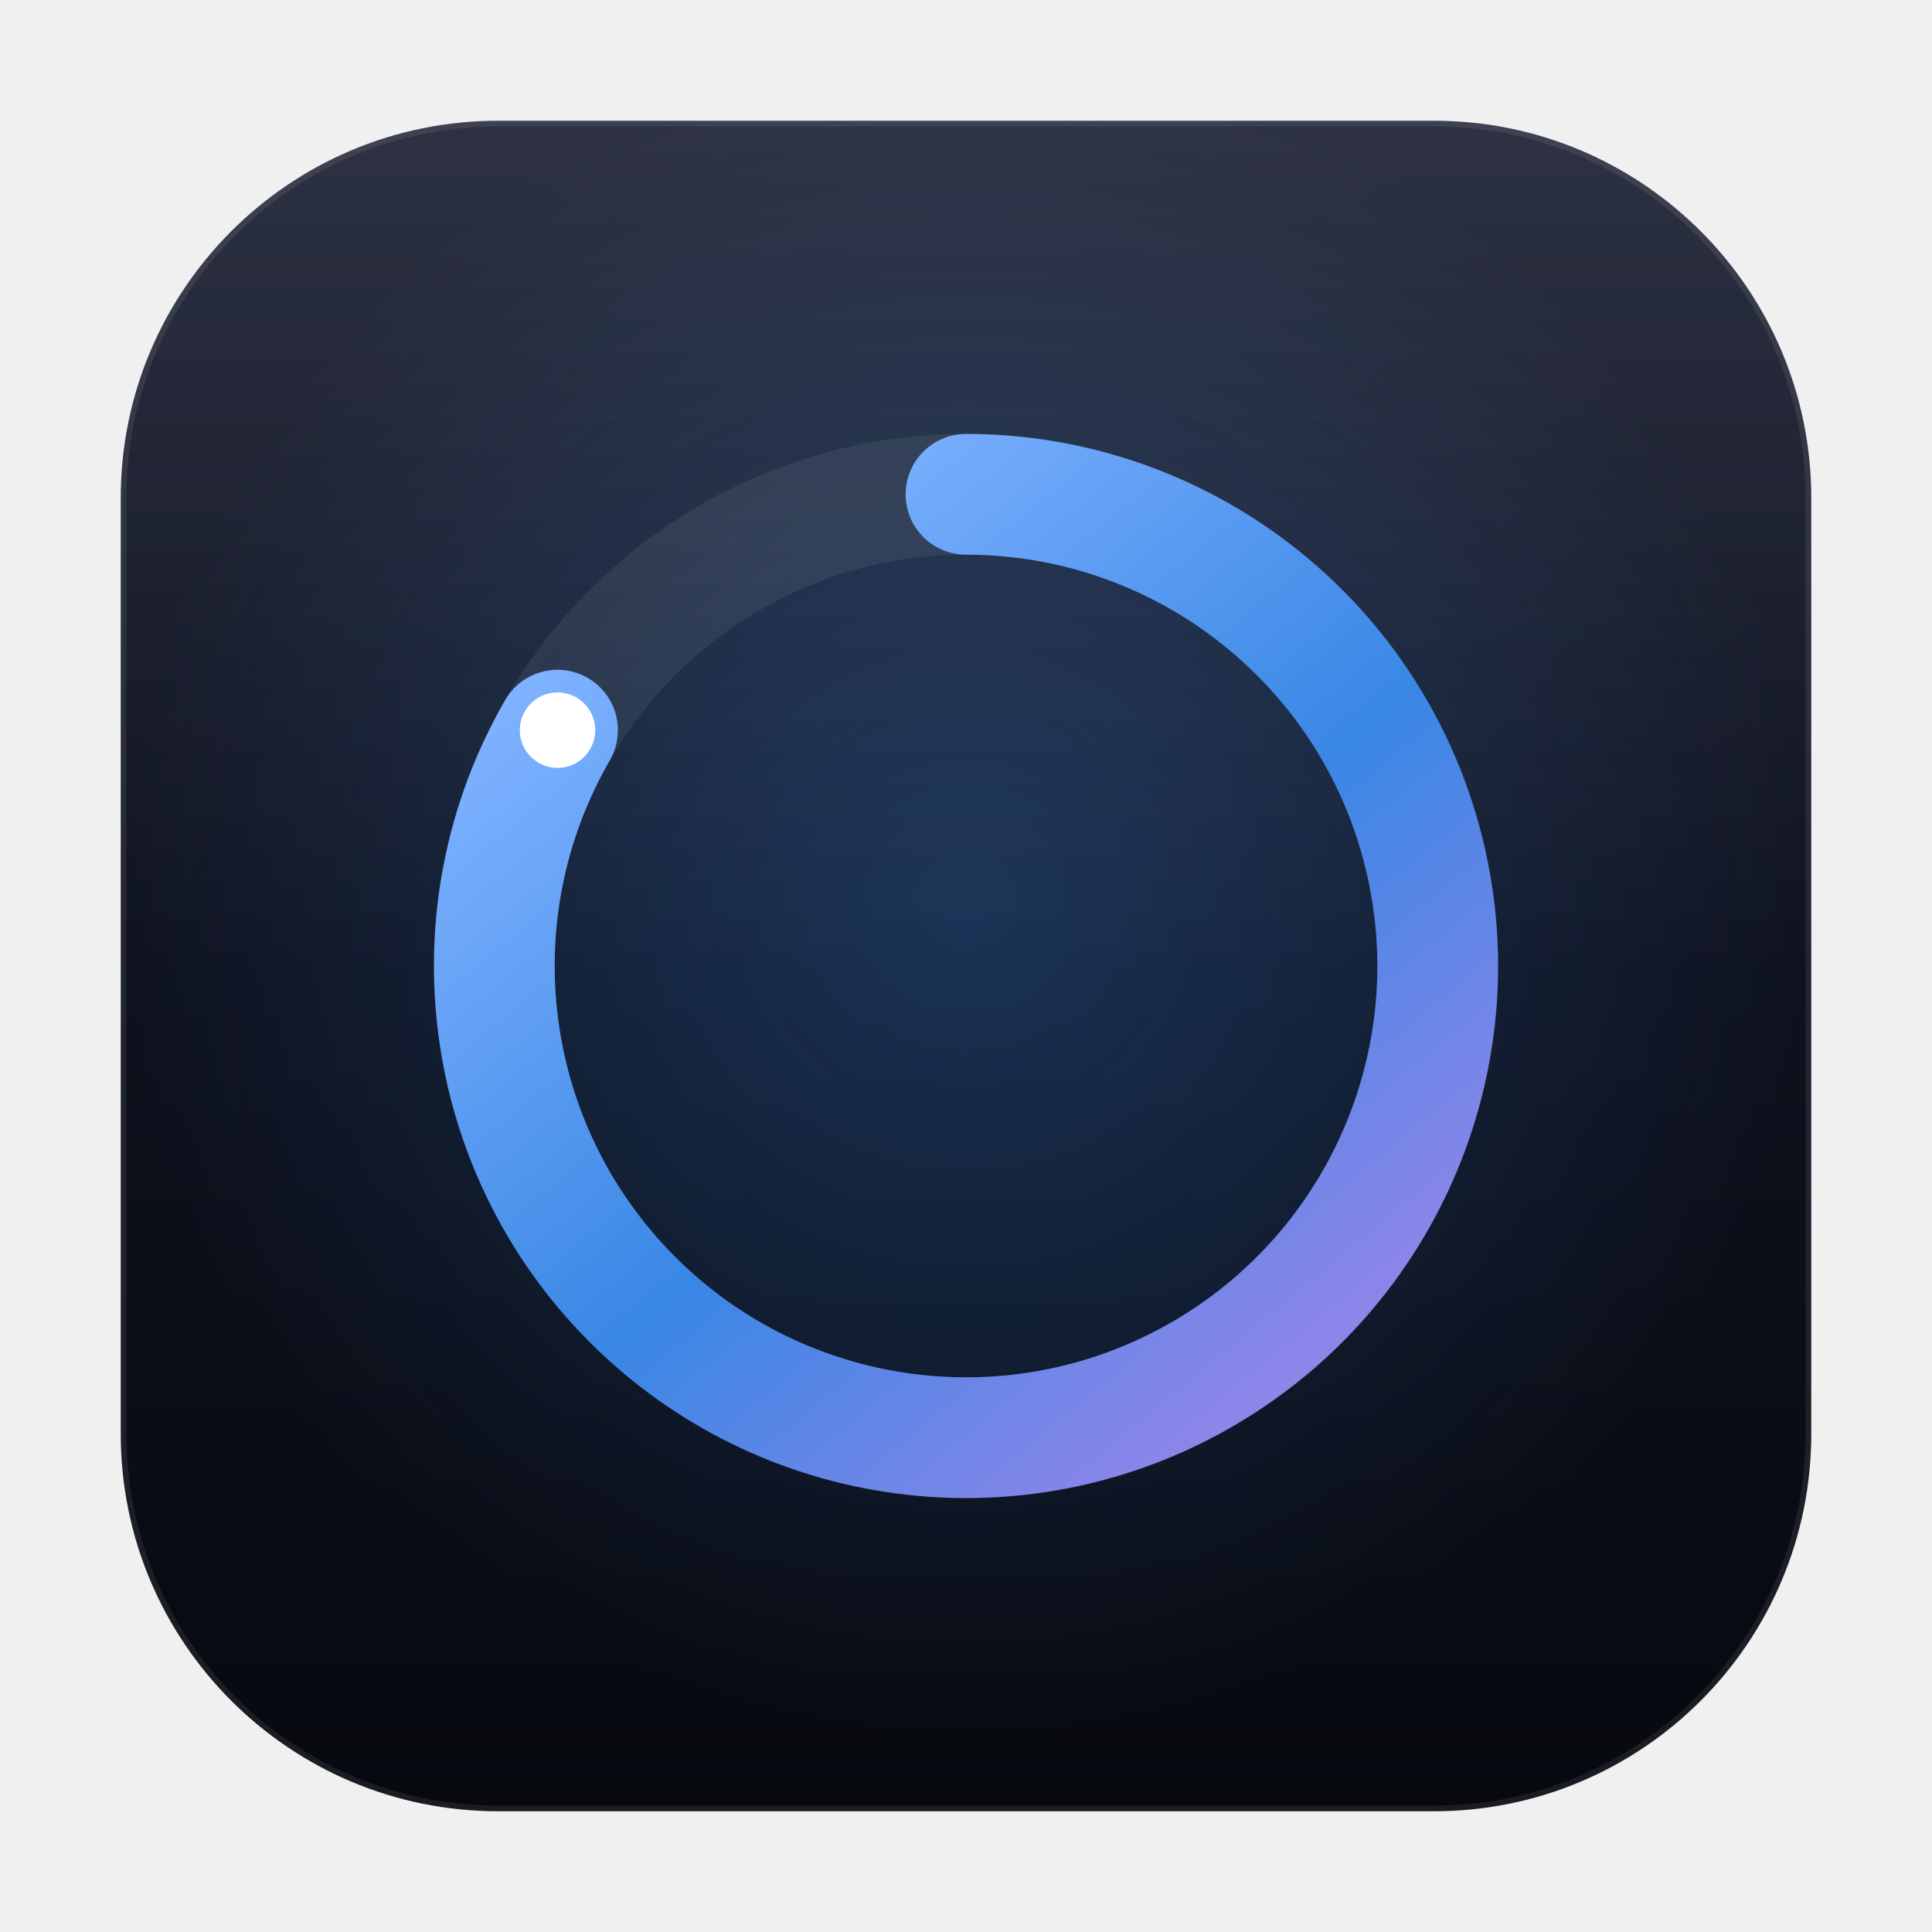
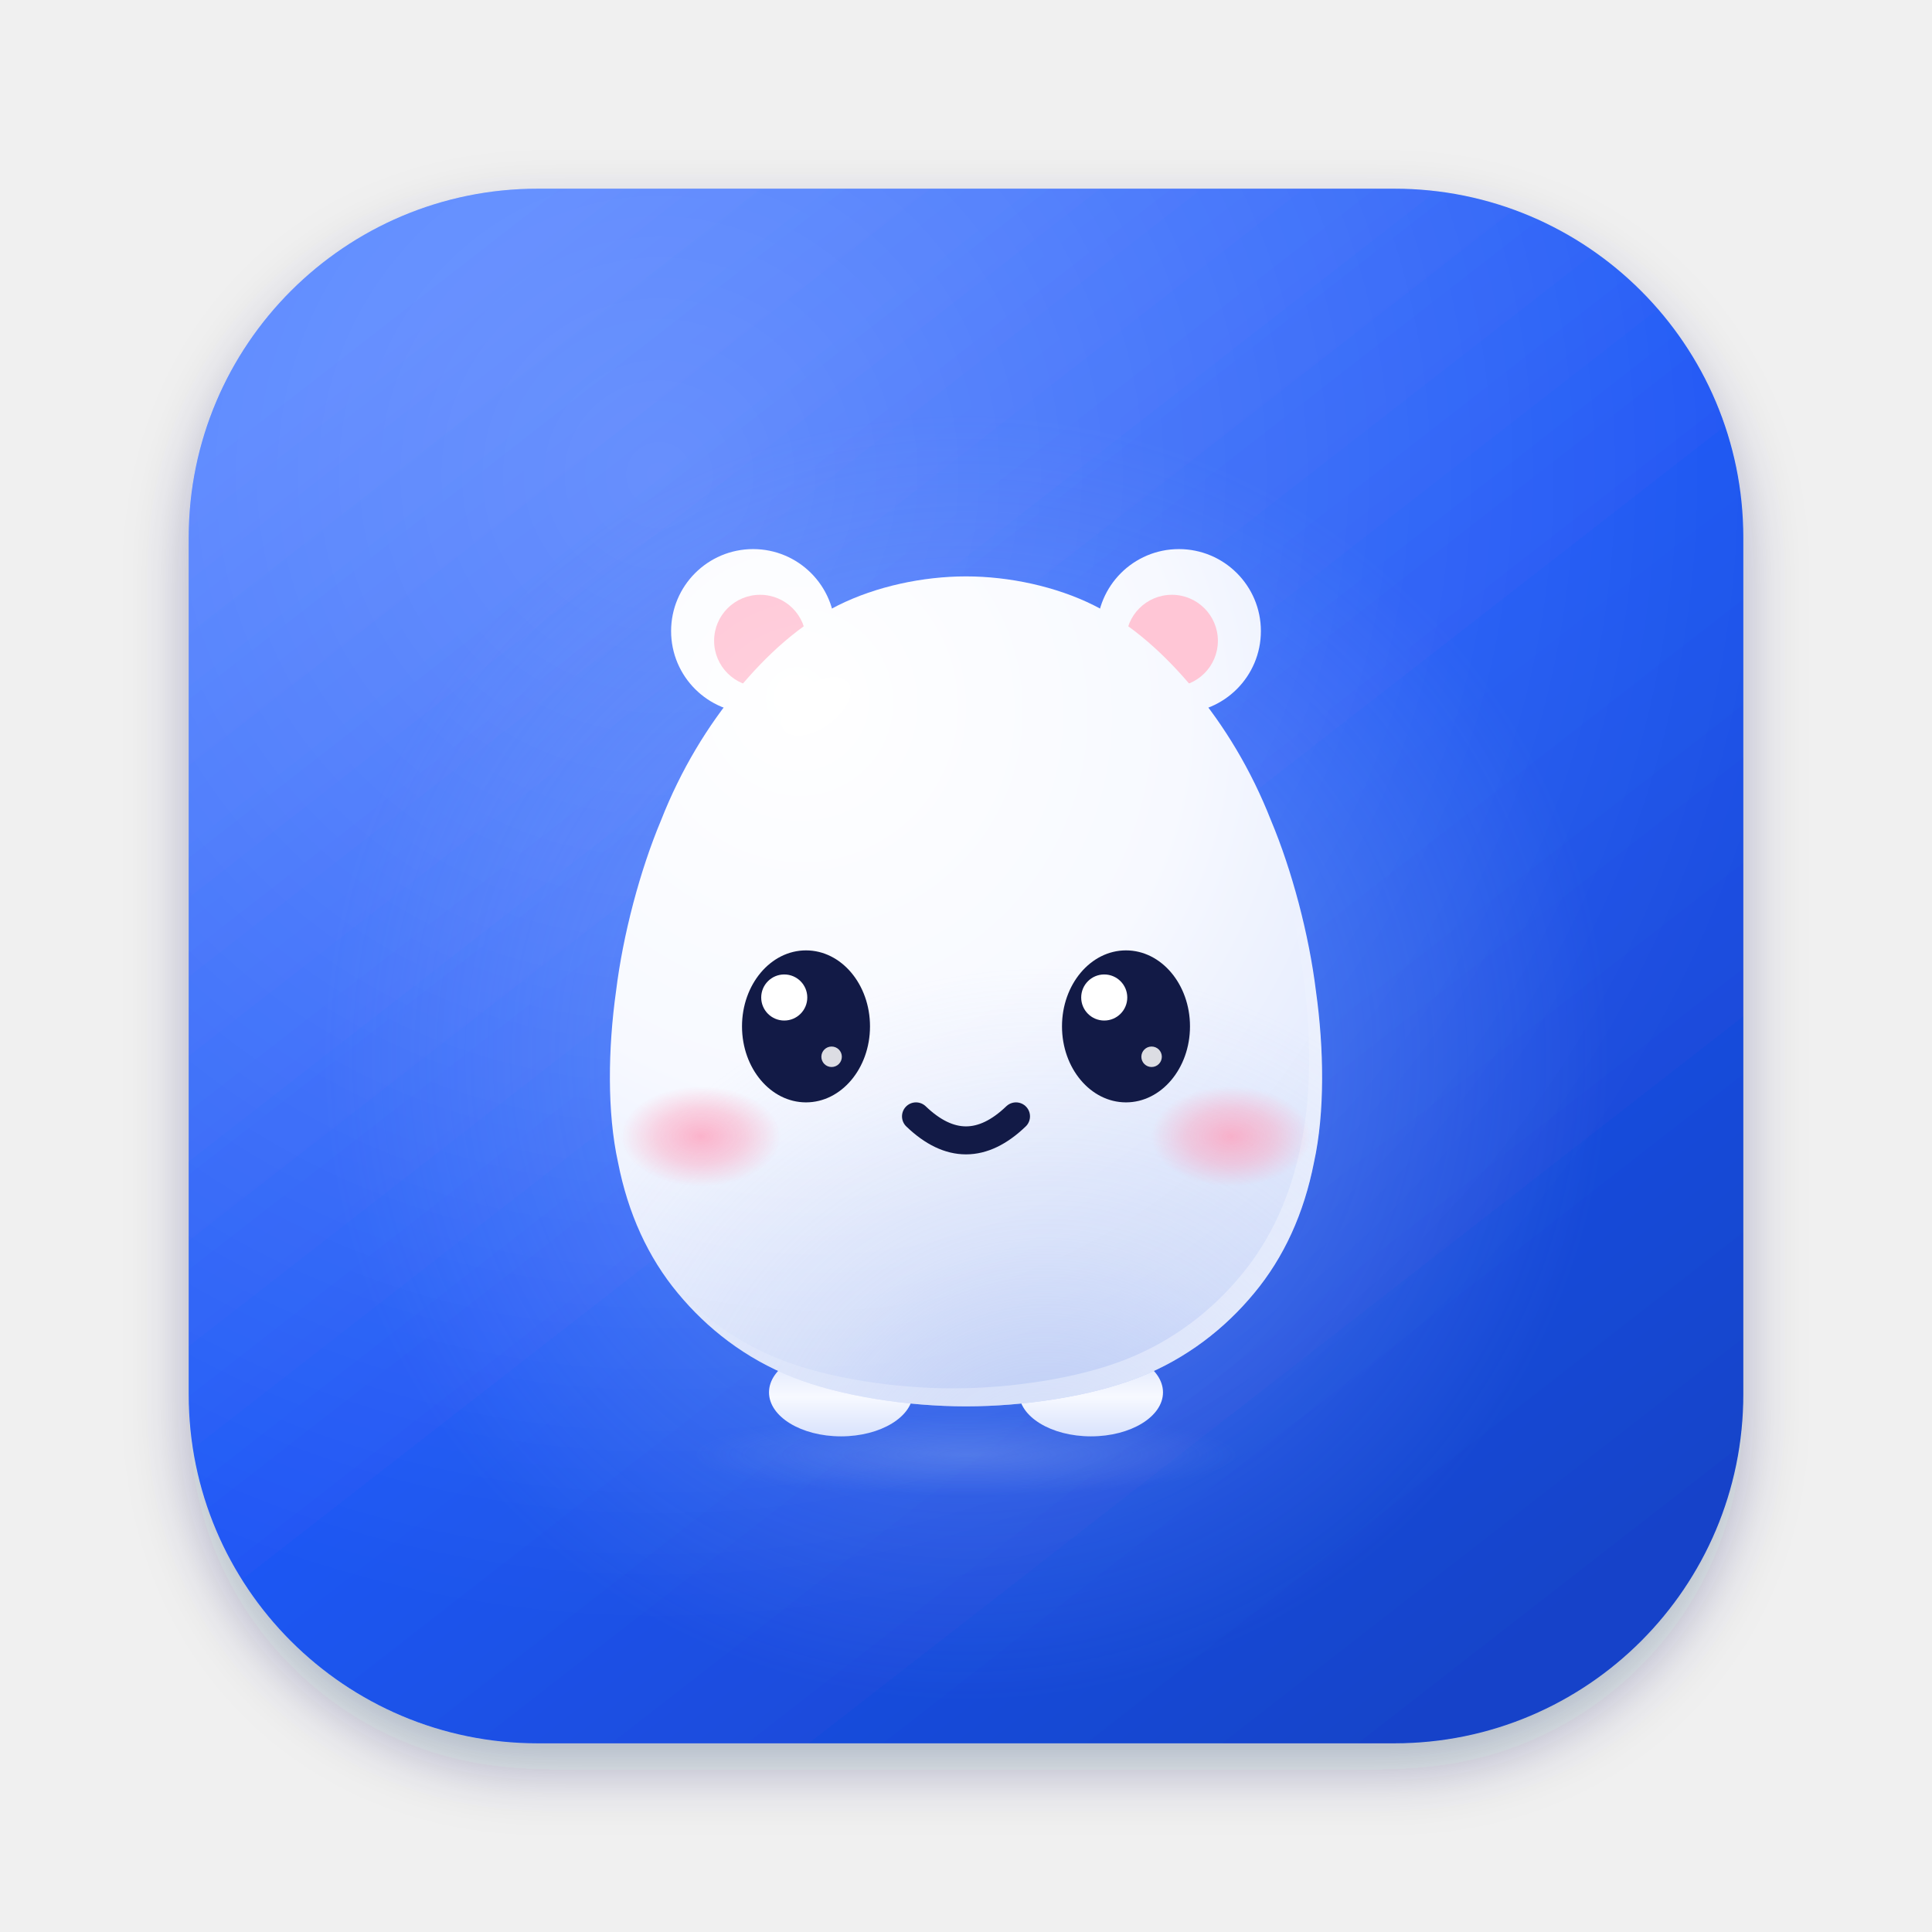
<svg xmlns="http://www.w3.org/2000/svg" viewBox="0 0 1024 1024">
  <defs>
-     <linearGradient id="bg" x1="0" y1="0" x2="0" y2="1">
-       <stop offset="0" stop-color="#161b2e" />
-       <stop offset="1" stop-color="#07090f" />
+     <linearGradient id="icon-bg" x1="0.15" y1="0.05" x2="0.85" y2="0.95">
+       <stop offset="0" stop-color="#4a7bff" />
+       <stop offset="0.5" stop-color="#2058f5" />
+       <stop offset="1" stop-color="#1543c9" />
    </linearGradient>
-     <radialGradient id="glow" cx="0.5" cy="0.46" r="0.5">
-       <stop offset="0" stop-color="#3987e5" stop-opacity="0.28" />
-       <stop offset="1" stop-color="#3987e5" stop-opacity="0" />
+     <radialGradient id="icon-sheen" cx="0.3" cy="0.18" r="0.75">
+       <stop offset="0" stop-color="#ffffff" stop-opacity="0.22" />
+       <stop offset="1" stop-color="#ffffff" stop-opacity="0" />
    </radialGradient>
-     <linearGradient id="ring" x1="0.15" y1="0.1" x2="0.85" y2="0.95">
-       <stop offset="0" stop-color="#7fb2ff" />
-       <stop offset="0.55" stop-color="#3987e5" />
-       <stop offset="1" stop-color="#9085e9" />
-     </linearGradient>
-     <linearGradient id="sheen" x1="0" y1="0" x2="0" y2="1">
-       <stop offset="0" stop-color="#ffffff" stop-opacity="0.10" />
-       <stop offset="0.5" stop-color="#ffffff" stop-opacity="0" />
-     </linearGradient>
+     <radialGradient id="icon-glow" cx="0.5" cy="0.56" r="0.42">
+       <stop offset="0" stop-color="#9ab8ff" stop-opacity="0.45" />
+       <stop offset="1" stop-color="#9ab8ff" stop-opacity="0" />
+     </radialGradient>
+     <filter id="icon-shadow" x="-10%" y="-10%" width="120%" height="125%">
+       <feDropShadow dx="0" dy="14" stdDeviation="16" flood-color="#0b1a5c" flood-opacity="0.28" />
+     </filter>
  </defs>
-   <rect x="64" y="64" width="896" height="896" rx="200" fill="url(#bg)" />
-   <rect x="64" y="64" width="896" height="896" rx="200" fill="url(#glow)" />
-   <rect x="64" y="64" width="896" height="896" rx="200" fill="url(#sheen)" />
-   <rect x="65.5" y="65.5" width="893" height="893" rx="198.5" fill="none" stroke="#ffffff" stroke-opacity="0.08" stroke-width="3" />
-   <circle cx="512" cy="512" r="250" fill="none" stroke="#ffffff" stroke-opacity="0.07" stroke-width="64" />
-   <path d="M512 262 A250 250 0 1 1 295.5 387" fill="none" stroke="url(#ring)" stroke-width="64" stroke-linecap="round" />
-   <circle cx="295.5" cy="387" r="20" fill="#ffffff" />
+   <rect x="100" y="100" width="824" height="824" rx="185" fill="url(#icon-bg)" filter="url(#icon-shadow)" />
+   <rect x="100" y="100" width="824" height="824" rx="185" fill="url(#icon-sheen)" />
+   <rect x="100" y="100" width="824" height="824" rx="185" fill="url(#icon-glow)" />
+   <svg x="212" y="236" width="600" height="600" viewBox="0 0 120 120">
+     <defs>
+       <radialGradient id="body_r_0_" gradientUnits="userSpaceOnUse" cx="46" cy="36" r="78" fx="43" fy="31">
+         <stop offset="0" stop-color="#ffffff" />
+         <stop offset="0.48" stop-color="#f7f9ff" />
+         <stop offset="1" stop-color="#d8e2fc" />
+       </radialGradient>
+       <radialGradient id="core_r_0_" gradientUnits="userSpaceOnUse" cx="68" cy="112" r="54">
+         <stop offset="0" stop-color="#9fb5ee" stop-opacity="0.6" />
+         <stop offset="0.5" stop-color="#9fb5ee" stop-opacity="0.22" />
+         <stop offset="1" stop-color="#9fb5ee" stop-opacity="0" />
+       </radialGradient>
+       <radialGradient id="bloom_r_0_" gradientUnits="userSpaceOnUse" cx="45" cy="36" r="26">
+         <stop offset="0" stop-color="#fff" stop-opacity="0.22" />
+         <stop offset="1" stop-color="#fff" stop-opacity="0" />
+       </radialGradient>
+       <linearGradient id="rim_r_0_" gradientUnits="userSpaceOnUse" x1="90" y1="98" x2="70" y2="64">
+         <stop offset="0" stop-color="#ffffff" stop-opacity="0.45" />
+         <stop offset="1" stop-color="#ffffff" stop-opacity="0" />
+       </linearGradient>
+       <linearGradient id="foot_r_0_" x1="0" y1="0" x2="0" y2="1">
+         <stop offset="0" stop-color="#d8e2fc" />
+         <stop offset="0.55" stop-color="#f7f9ff" />
+         <stop offset="1" stop-color="#d8e2fc" />
+       </linearGradient>
+       <radialGradient id="blush_r_0_">
+         <stop offset="0" stop-color="#ff9fbb" stop-opacity="0.9" />
+         <stop offset="0.55" stop-color="#ff9fbb" stop-opacity="0.5" />
+         <stop offset="1" stop-color="#ff9fbb" stop-opacity="0" />
+       </radialGradient>
+       <radialGradient id="ground_r_0_">
+         <stop offset="0" stop-color="#9fb5ee" stop-opacity="0.26" />
+         <stop offset="1" stop-color="#9fb5ee" stop-opacity="0" />
+       </radialGradient>
+       <clipPath id="clip_r_0_">
+         <path d="M60 19C64.3 19 69 20 72.8 21.9C76.6 23.8 79.9 26.8 82.8 30.3C85.8 33.9 88.5 38.3 90.5 43.4C92.6 48.4 94.3 54.8 95 60.5C95.8 66.2 95.9 72.6 94.8 77.6C93.8 82.7 91.8 87.1 88.8 90.7C85.9 94.2 82.1 97.2 77.3 99.1C72.5 101 65.8 102 60 102C54.2 102 47.5 101 42.7 99.1C37.9 97.2 34.1 94.2 31.2 90.7C28.2 87.1 26.2 82.7 25.2 77.6C24.1 72.6 24.2 66.2 25 60.5C25.7 54.8 27.4 48.4 29.5 43.4C31.5 38.3 34.2 33.9 37.2 30.3C40.1 26.8 43.4 23.8 47.2 21.9C51 20 55.7 19 60 19Z" />
+         <circle cx="38.71" cy="24.47" r="8.2" />
+         <circle cx="81.29" cy="24.47" r="8.2" />
+       </clipPath>
+       <mask id="rimMask_r_0_" maskUnits="userSpaceOnUse" x="0" y="0" width="120" height="120">
+         <path d="M60 19C64.3 19 69 20 72.8 21.9C76.6 23.8 79.9 26.8 82.8 30.3C85.8 33.9 88.5 38.3 90.5 43.4C92.6 48.4 94.3 54.8 95 60.5C95.8 66.2 95.9 72.6 94.8 77.6C93.8 82.7 91.8 87.1 88.8 90.7C85.9 94.2 82.1 97.2 77.3 99.1C72.5 101 65.8 102 60 102C54.2 102 47.5 101 42.7 99.1C37.9 97.2 34.1 94.2 31.2 90.7C28.2 87.1 26.2 82.7 25.2 77.6C24.1 72.6 24.2 66.2 25 60.5C25.7 54.8 27.4 48.4 29.5 43.4C31.5 38.3 34.2 33.9 37.2 30.3C40.1 26.8 43.4 23.8 47.2 21.9C51 20 55.7 19 60 19Z" fill="#fff" />
+         <path d="M60 19C64.3 19 69 20 72.8 21.9C76.6 23.8 79.9 26.8 82.8 30.3C85.8 33.9 88.5 38.3 90.5 43.4C92.6 48.4 94.3 54.8 95 60.5C95.8 66.2 95.9 72.6 94.8 77.6C93.8 82.7 91.8 87.1 88.8 90.7C85.9 94.2 82.1 97.2 77.3 99.1C72.5 101 65.8 102 60 102C54.2 102 47.5 101 42.7 99.1C37.9 97.2 34.1 94.2 31.2 90.7C28.2 87.1 26.2 82.7 25.2 77.6C24.1 72.6 24.2 66.2 25 60.5C25.7 54.8 27.4 48.4 29.5 43.4C31.5 38.3 34.2 33.9 37.2 30.3C40.1 26.8 43.4 23.8 47.2 21.9C51 20 55.7 19 60 19Z" fill="#000" transform="translate(-1.3 -1.8)" />
+       </mask>
+       <clipPath id="grin_r_0_">
+         <path d="M52.5 72Q60 73.4 67.5 72Q66.6 82 60 82Q53.4 82 52.5 72Z" />
+       </clipPath>
+     </defs>
+     <ellipse cx="60" cy="107" rx="29" ry="4.4" fill="url(#ground_r_0_)" />
+     <g>
+       <g transform="translate(60 104) scale(1.06) translate(-60 -104)">
+         <g fill="url(#body_r_0_)">
+           <circle cx="38.71" cy="24.47" r="8.2" />
+           <circle cx="81.29" cy="24.47" r="8.2" />
+         </g>
+         <g fill="#ffc6d6">
+           <circle cx="39.41" cy="25.44" r="4.6" />
+           <circle cx="80.59" cy="25.44" r="4.6" />
+         </g>
+         <ellipse cx="47.5" cy="100.6" rx="7.2" ry="4.4" fill="url(#foot_r_0_)" />
+         <ellipse cx="72.5" cy="100.6" rx="7.2" ry="4.4" fill="url(#foot_r_0_)" />
+         <path d="M60 19C64.3 19 69 20 72.8 21.9C76.6 23.8 79.9 26.8 82.8 30.3C85.8 33.9 88.5 38.3 90.5 43.4C92.6 48.4 94.3 54.8 95 60.5C95.8 66.2 95.9 72.6 94.8 77.6C93.8 82.7 91.8 87.1 88.8 90.7C85.9 94.2 82.1 97.2 77.3 99.1C72.5 101 65.8 102 60 102C54.2 102 47.5 101 42.7 99.1C37.9 97.2 34.1 94.2 31.2 90.7C28.2 87.1 26.2 82.7 25.2 77.6C24.1 72.6 24.2 66.2 25 60.5C25.7 54.8 27.4 48.4 29.5 43.4C31.5 38.3 34.2 33.9 37.2 30.3C40.1 26.8 43.4 23.8 47.2 21.9C51 20 55.7 19 60 19Z" fill="url(#body_r_0_)" />
+         <g clip-path="url(#clip_r_0_)">
+           <rect width="120" height="120" fill="url(#core_r_0_)" />
+           <rect width="120" height="120" fill="url(#bloom_r_0_)" />
+         </g>
+         <path d="M60 19C64.3 19 69 20 72.8 21.9C76.6 23.8 79.9 26.8 82.8 30.3C85.8 33.9 88.5 38.3 90.5 43.4C92.6 48.4 94.3 54.8 95 60.5C95.8 66.2 95.9 72.6 94.8 77.6C93.8 82.7 91.8 87.1 88.8 90.7C85.9 94.2 82.1 97.2 77.3 99.1C72.5 101 65.8 102 60 102C54.2 102 47.5 101 42.7 99.1C37.9 97.2 34.1 94.2 31.2 90.7C28.2 87.1 26.2 82.7 25.2 77.6C24.1 72.6 24.2 66.2 25 60.5C25.7 54.8 27.4 48.4 29.5 43.4C31.5 38.3 34.2 33.9 37.2 30.3C40.1 26.8 43.4 23.8 47.2 21.9C51 20 55.7 19 60 19Z" fill="url(#rim_r_0_)" mask="url(#rimMask_r_0_)" />
+         <ellipse cx="45" cy="32" rx="4" ry="2.2" fill="#fff" opacity="0.7" transform="rotate(-36 45 32)" />
+         <ellipse cx="33.5" cy="75" rx="8" ry="5" fill="url(#blush_r_0_)" opacity="0.85" />
+         <ellipse cx="86.5" cy="75" rx="8" ry="5" fill="url(#blush_r_0_)" opacity="0.85" />
+         <g>
+           <g>
+             <ellipse cx="44" cy="64" rx="6.4" ry="7.6" fill="#121a46" />
+             <circle cx="41.824" cy="61.112" r="2.304" fill="#fff" />
+             <circle cx="46.56" cy="67.04" r="1.024" fill="#fff" opacity="0.85" />
+           </g>
+           <g>
+             <ellipse cx="76" cy="64" rx="6.4" ry="7.6" fill="#121a46" />
+             <circle cx="73.824" cy="61.112" r="2.304" fill="#fff" />
+             <circle cx="78.56" cy="67.04" r="1.024" fill="#fff" opacity="0.85" />
+           </g>
+         </g>
+         <path d="M55 73q5 4.8 10 0" stroke="#121a46" stroke-linecap="round" stroke-linejoin="round" fill="none" stroke-width="2.8" />
+       </g>
+     </g>
+   </svg>
</svg>
